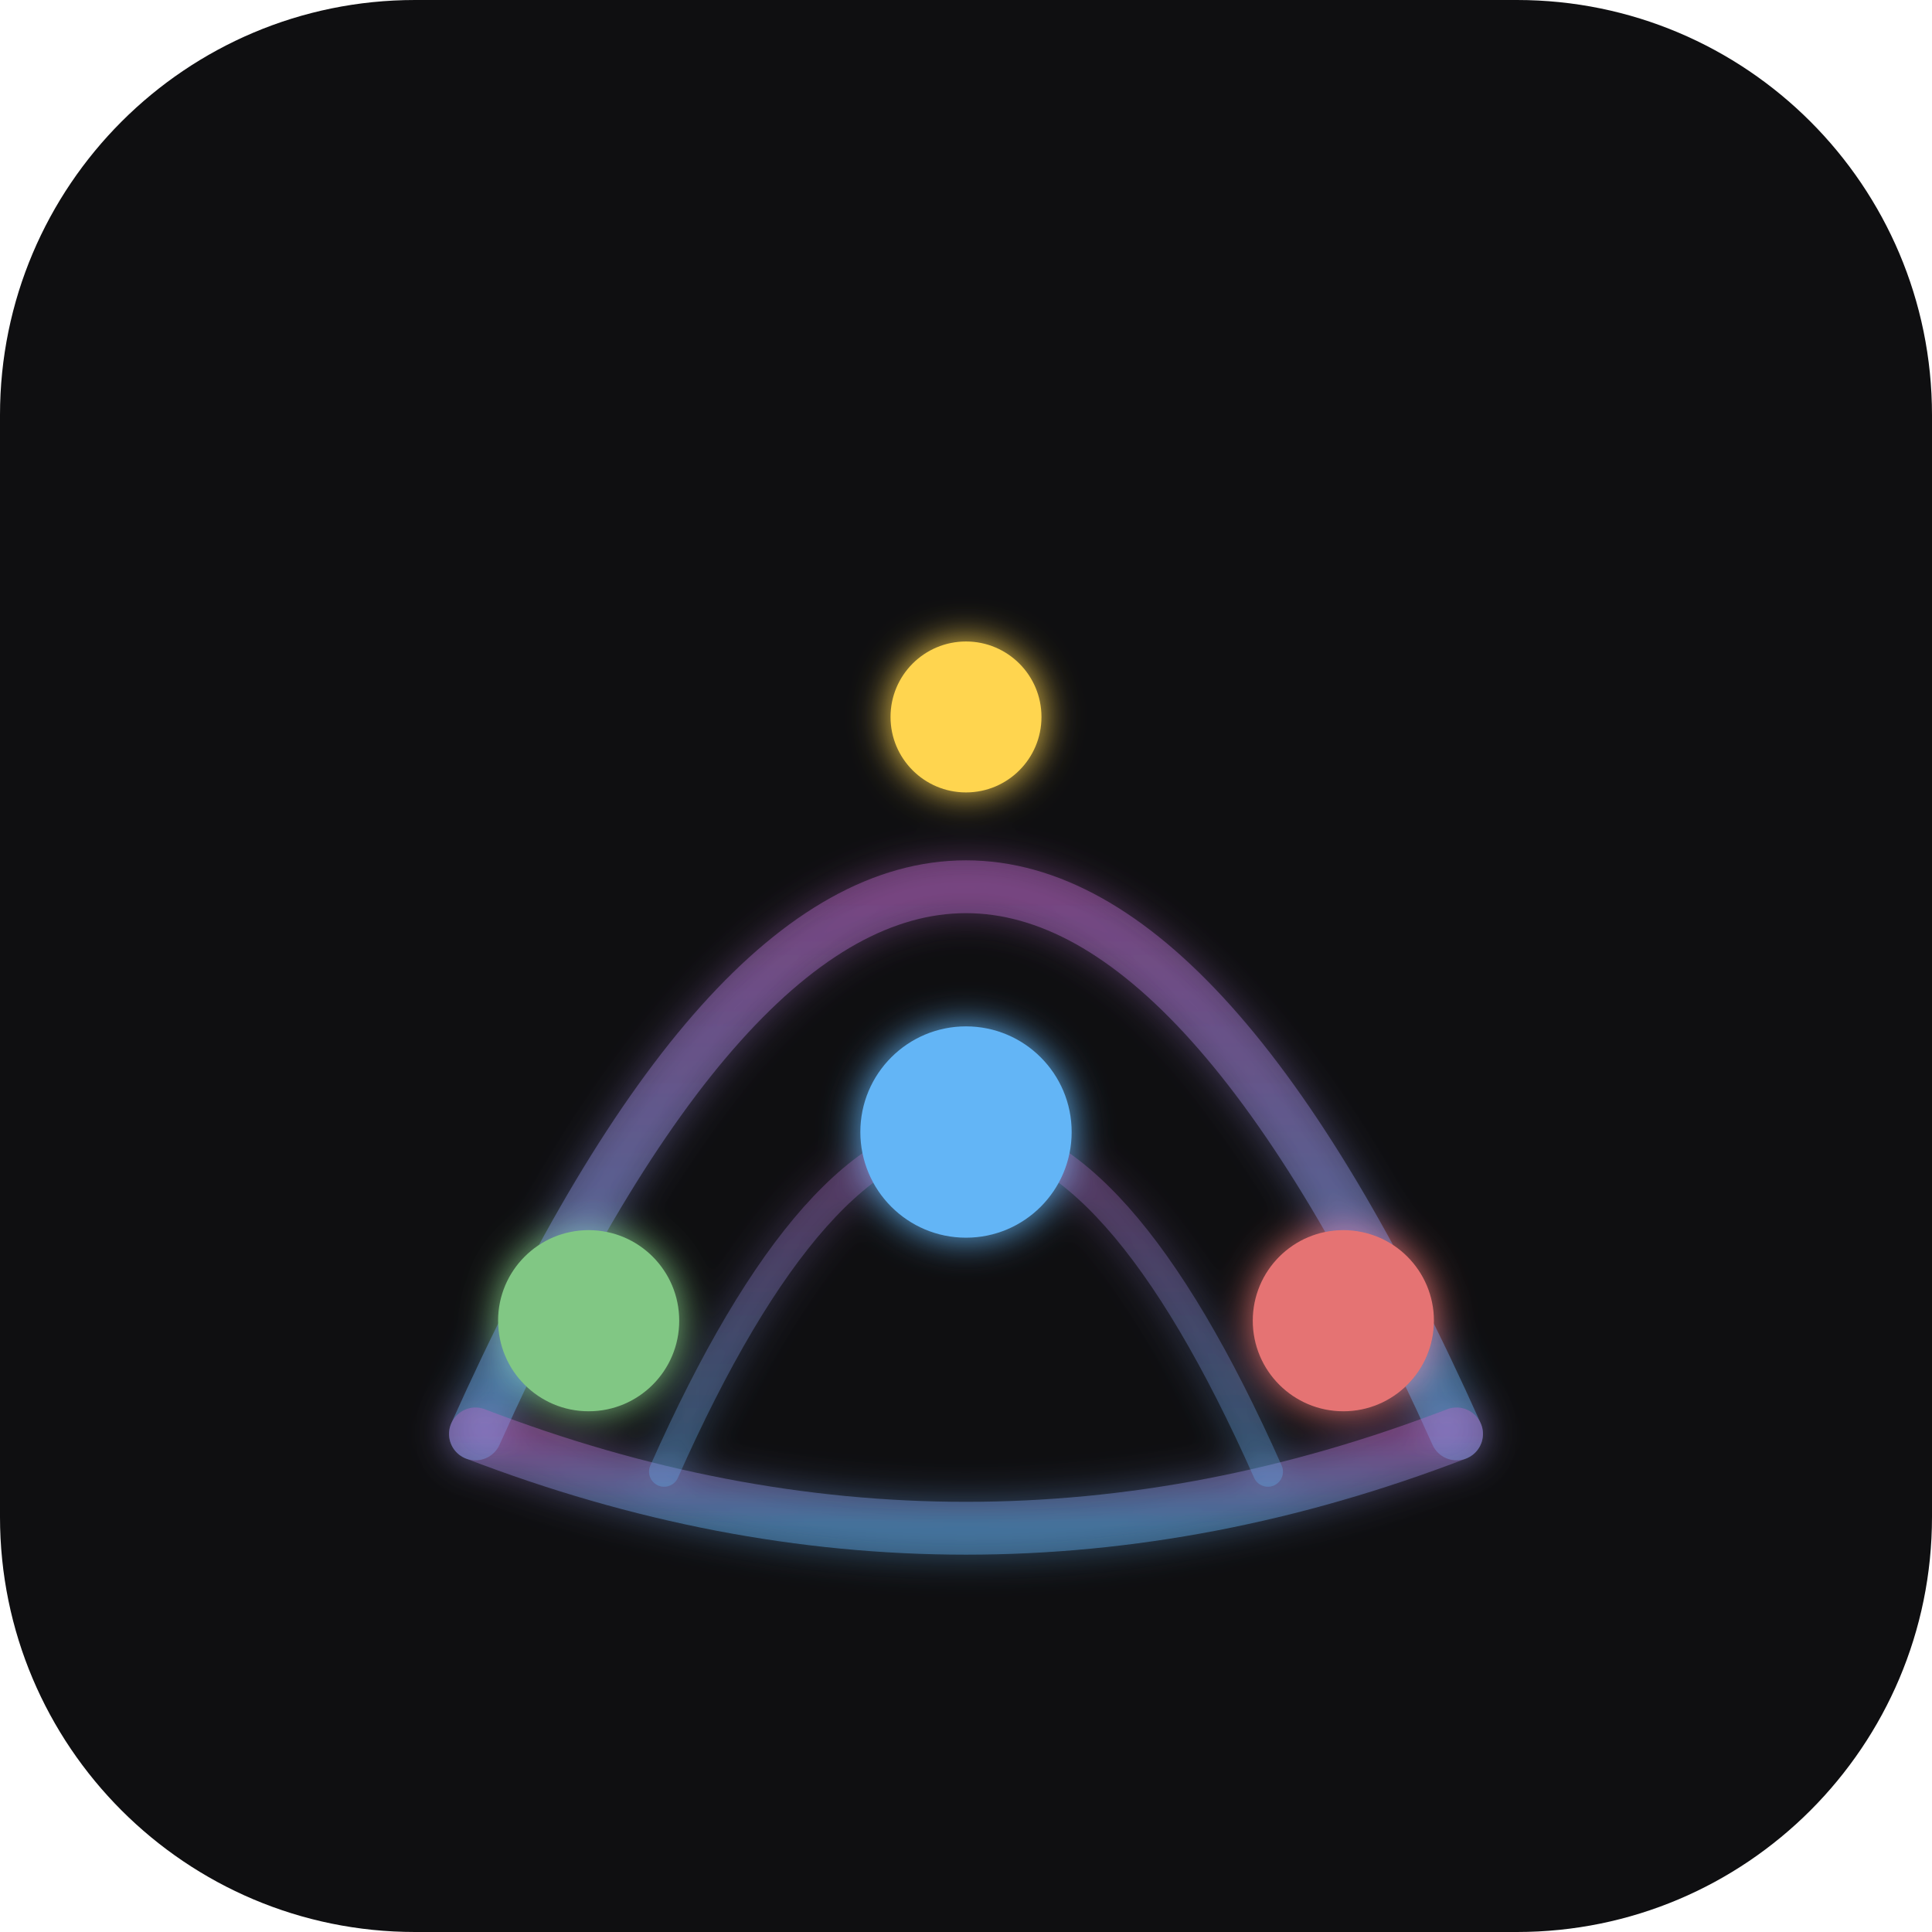
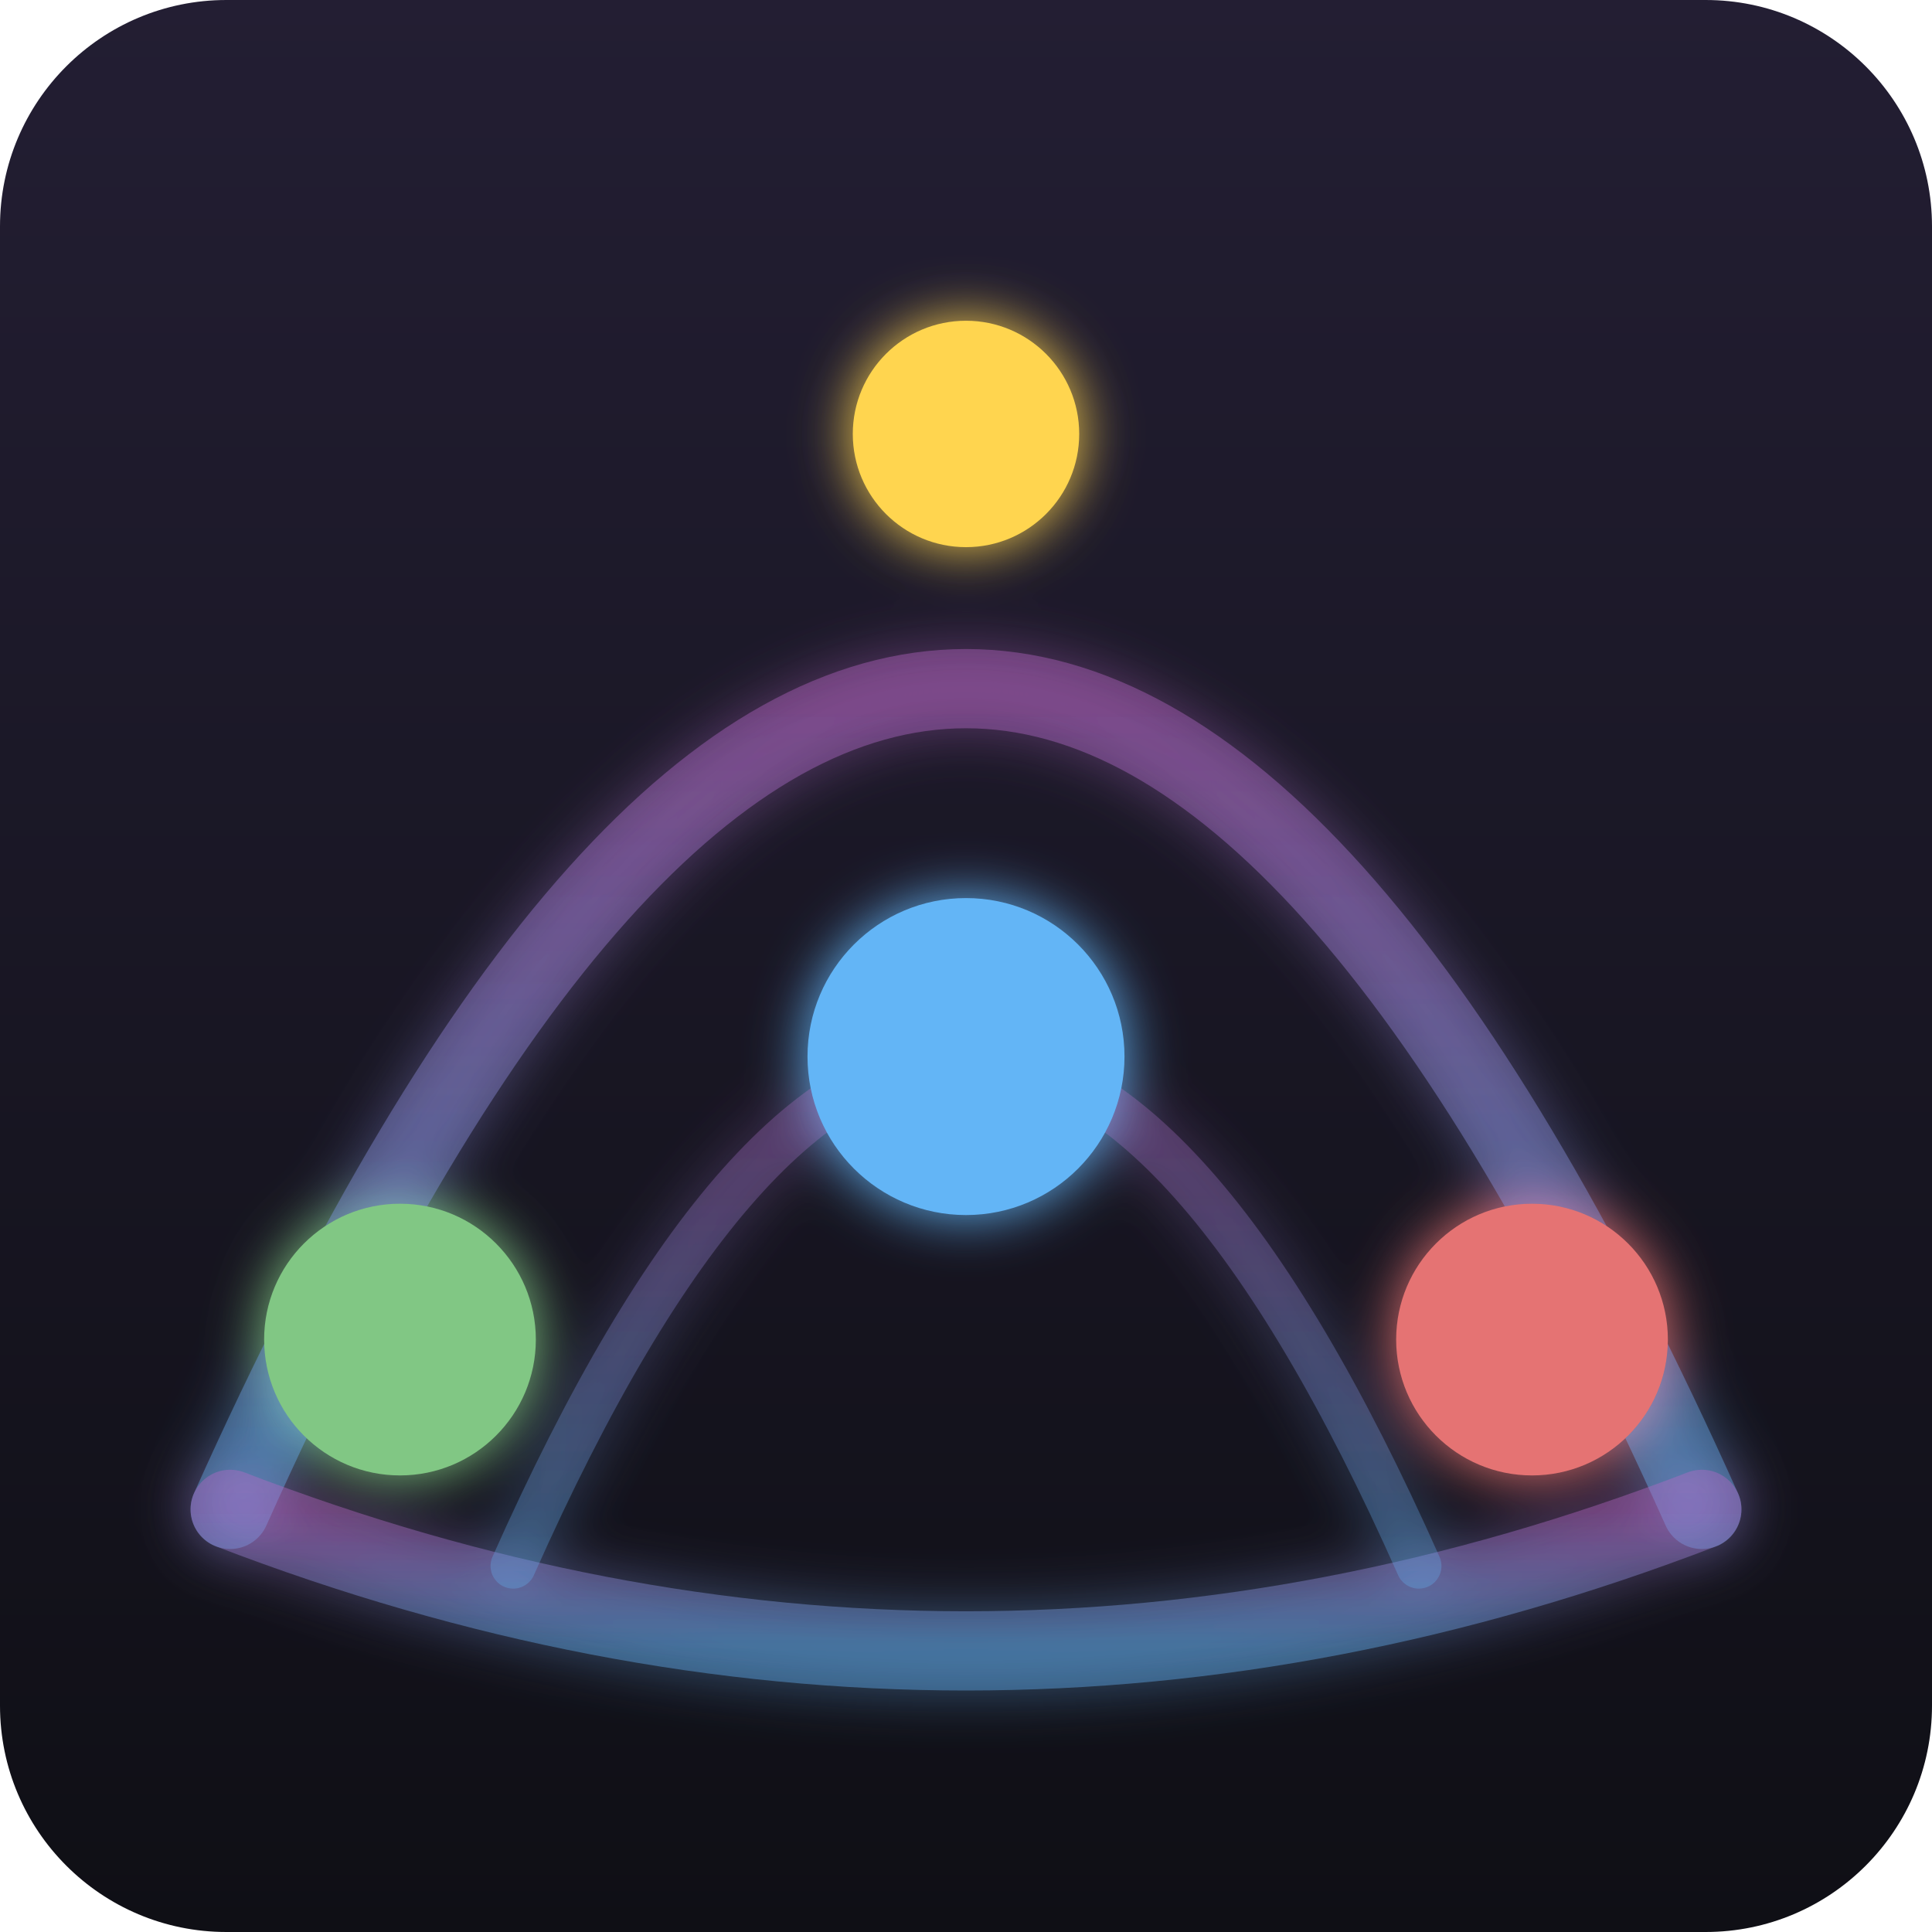
<svg xmlns="http://www.w3.org/2000/svg" width="512" height="512" viewBox="0 0 512 512" fill="none">
  <defs>
    <linearGradient id="nodeGrad" x1="0%" y1="100%" x2="0%" y2="0%">
      <stop offset="0%" stop-color="#64b5f6" />
      <stop offset="100%" stop-color="#ba68c8" />
    </linearGradient>
    <filter id="nodeGlow" x="-50%" y="-50%" width="200%" height="200%">
      <feGaussianBlur in="SourceGraphic" stdDeviation="5" result="blur" />
      <feMerge>
        <feMergeNode in="blur" />
        <feMergeNode in="SourceGraphic" />
      </feMerge>
    </filter>
+     <linearGradient id="bgGrad" x1="0%" y1="0%" x2="0%" y2="100%">
+       <stop offset="0%" stop-color="#231e33" />
+       <stop offset="100%" stop-color="#0f0f15" />
+     </linearGradient>
  </defs>
-   <rect width="512" height="512" rx="110" fill="#0f0f11" />
-   <g transform="translate(256 270)" filter="url(#nodeGlow)">
+   <rect width="512" height="512" rx="60" fill="url(#bgGrad)" />
+   <g transform="translate(256 235) scale(1.5)" filter="url(#nodeGlow)">
    <path d="M-130 110 Q 0 -180 130 110" stroke="url(#nodeGrad)" stroke-width="14" fill="none" opacity="0.4" stroke-linecap="round" />
    <path d="M-130 110 Q 0 160 130 110" stroke="url(#nodeGrad)" stroke-width="14" fill="none" opacity="0.4" stroke-linecap="round" />
    <path d="M-80 120 Q 0 -60 80 120" stroke="url(#nodeGrad)" stroke-width="8" fill="none" opacity="0.3" stroke-linecap="round" />
    <circle cx="-100" cy="80" r="24" fill="#81c784" />
    <circle cx="100" cy="80" r="24" fill="#e57373" />
    <circle cx="0" cy="30" r="28" fill="#64b5f6" />
    <circle cx="0" cy="-80" r="20" fill="#ffd54f" />
  </g>
</svg>
